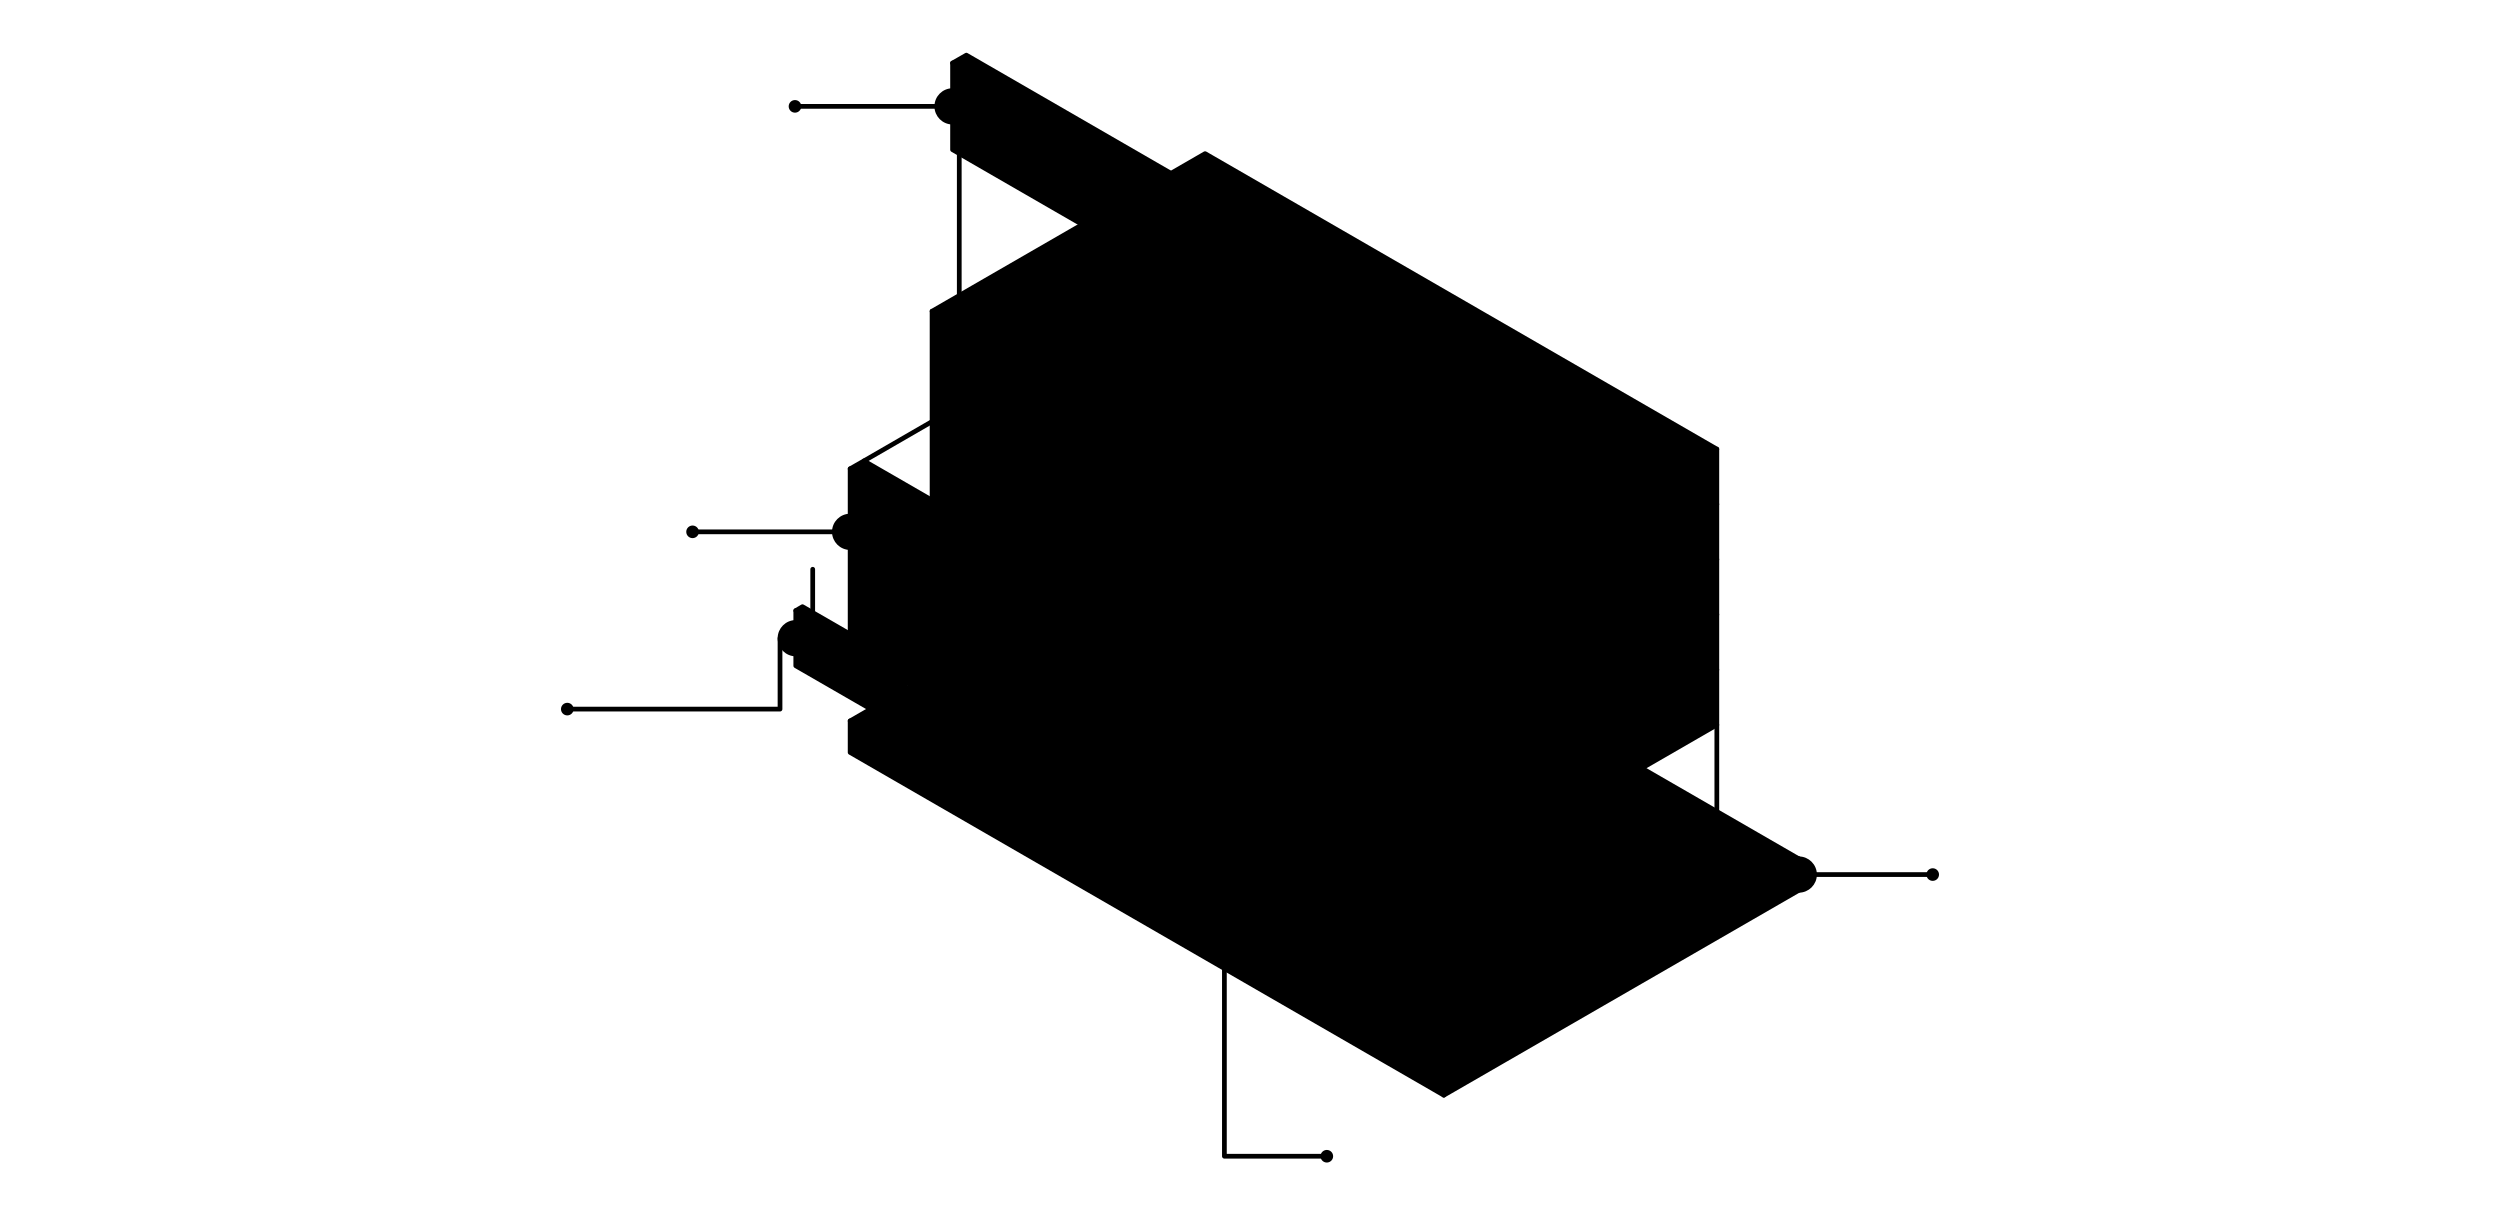
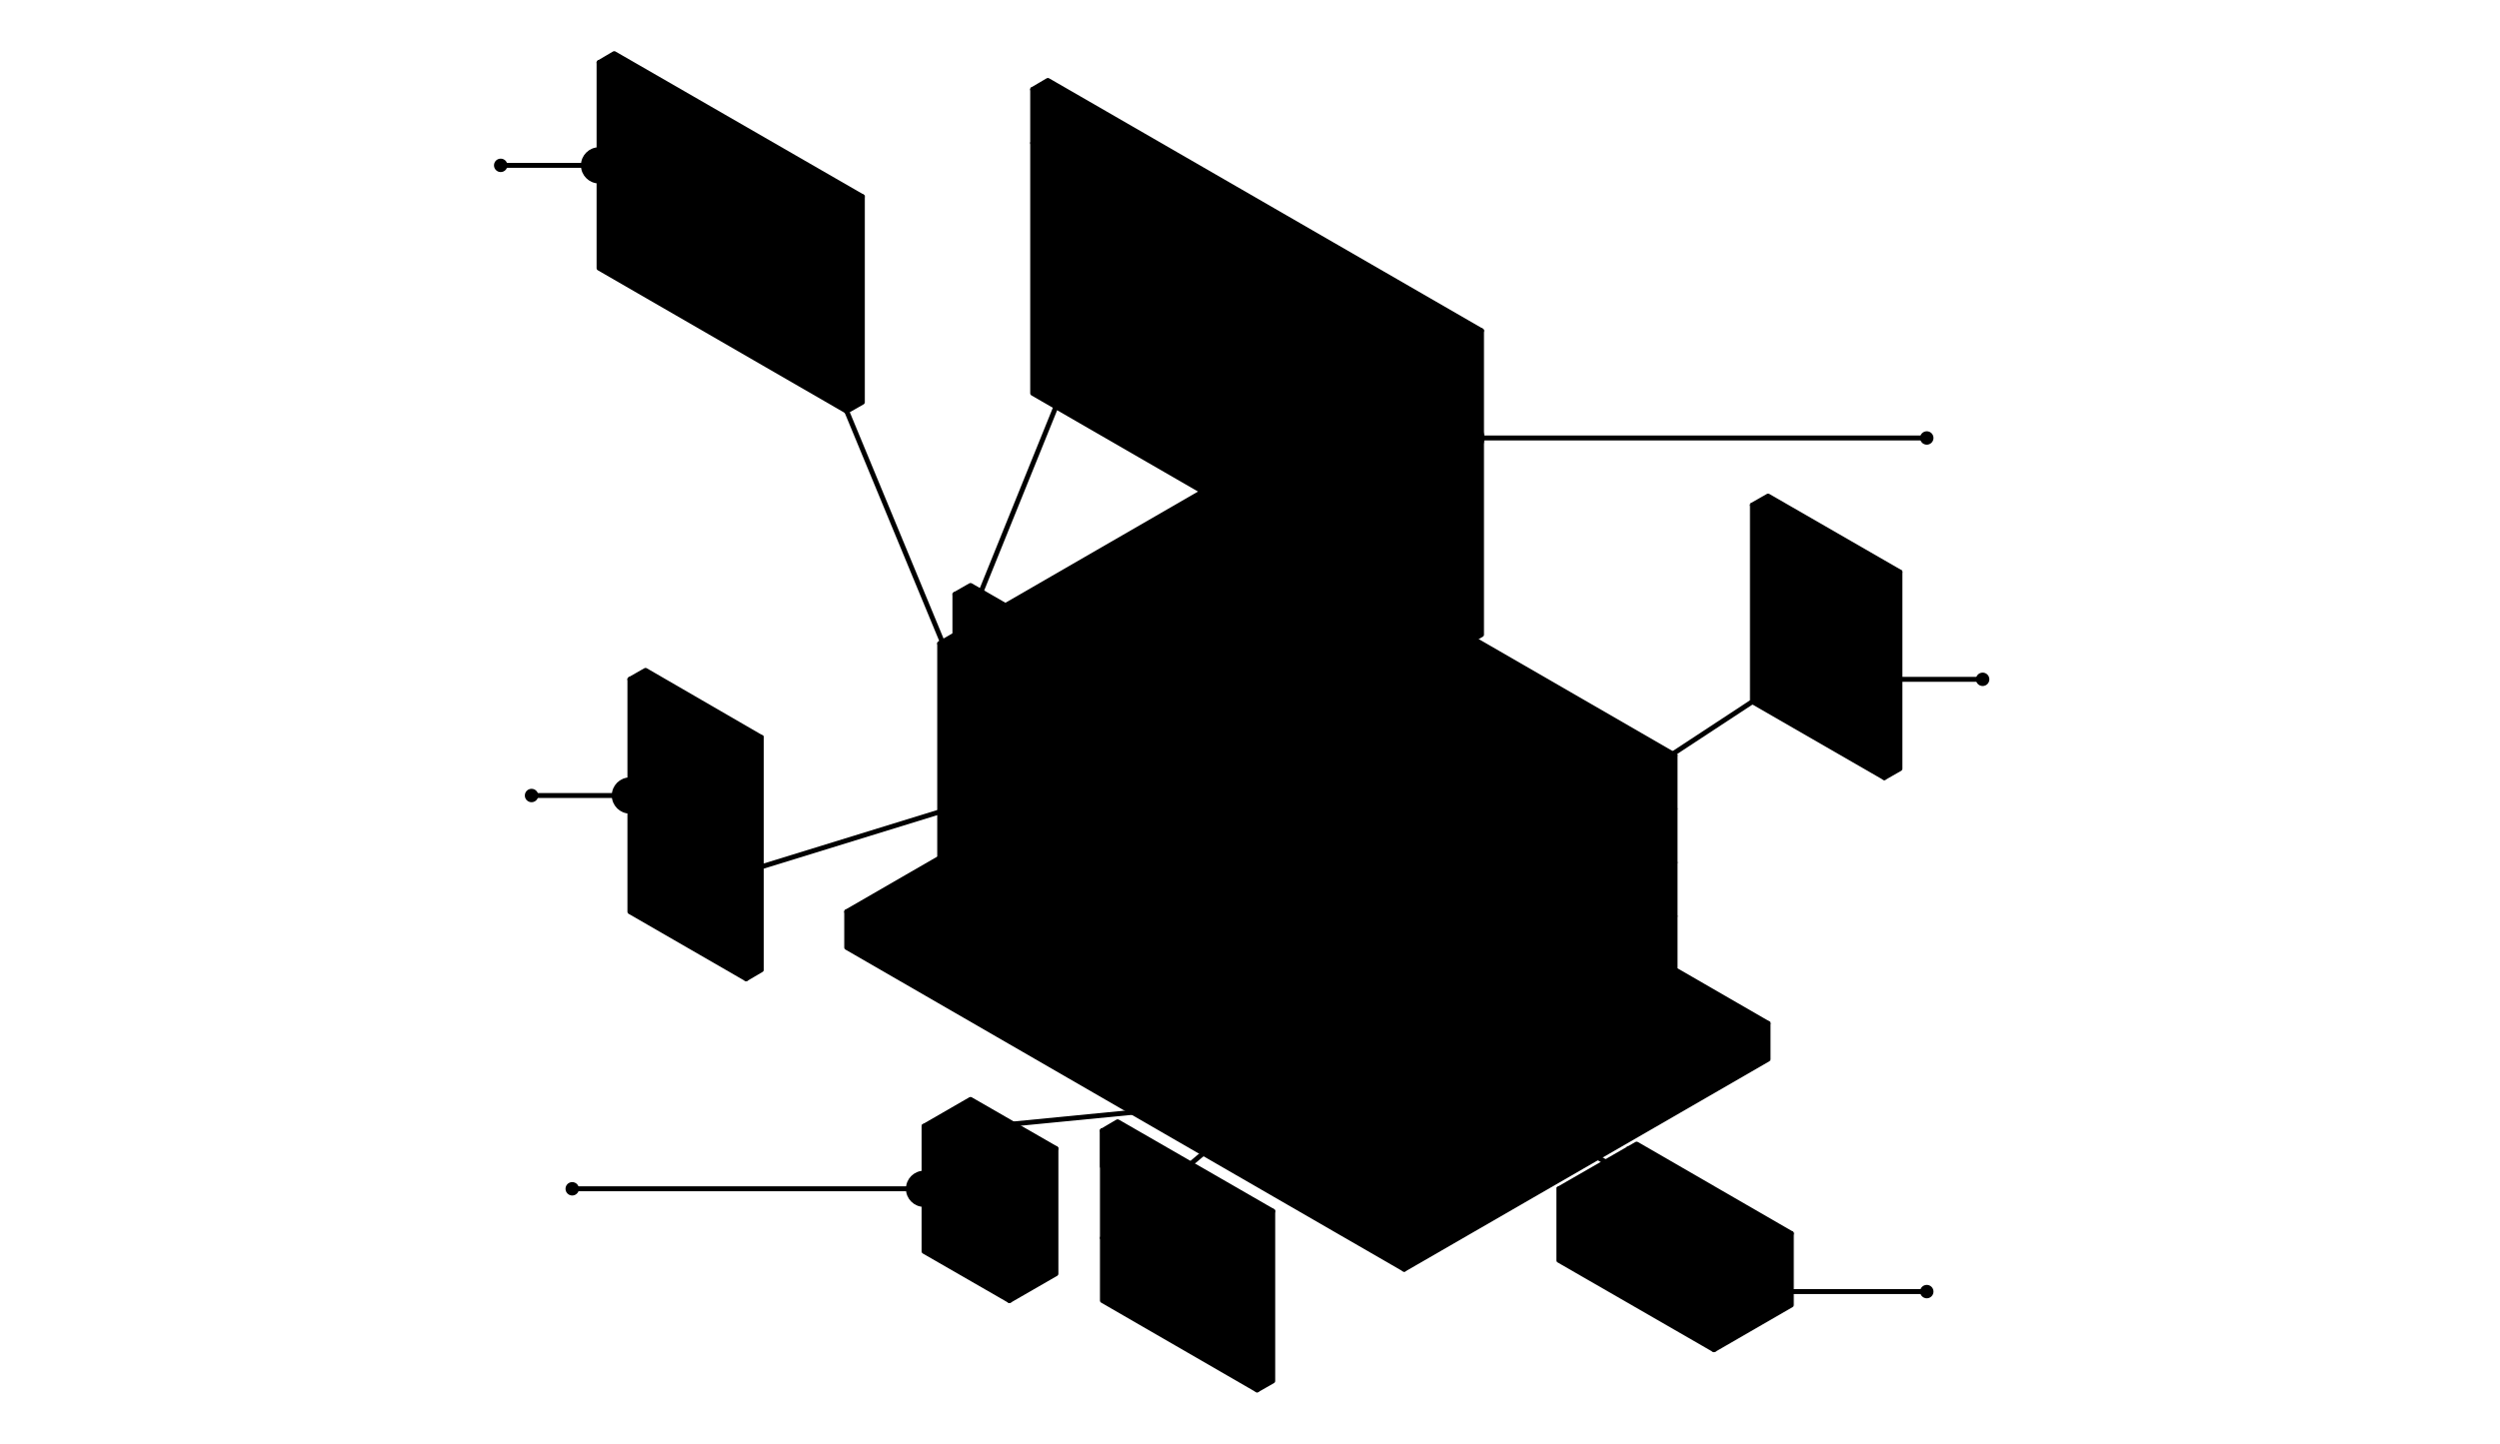
- <svg xmlns="http://www.w3.org/2000/svg" viewBox="-305.9 -109 634.6 309.5">
-   <g fill="none" stroke-width="1.2" stroke-linejoin="round" stroke-linecap="round">
-     <g class="part base">
-       <polygon class="face side" fill="currentColor" stroke="currentColor" points="150.7,117 60.6,169 60.6,161 150.7,109" />
-       <polygon class="face" fill="currentColor" stroke="currentColor" points="-90.1,82 60.6,169 60.6,161 -90.1,74" />
-       <polygon class="face" fill="currentColor" stroke="currentColor" points="0,22 150.7,109 60.6,161 -90.1,74" />
+ <svg xmlns="http://www.w3.org/2000/svg" viewBox="-270.8 -169 559 323">
+   <g fill="none" stroke-width="1.1" stroke-linejoin="round" stroke-linecap="round">
+     <g class="assembly">
+       <line class="dash" x1="-34.6" y1="-78" x2="-52" y2="-35" stroke="currentColor" />
+       <line class="dash" x1="52" y1="-28" x2="34.6" y2="15" stroke="currentColor" />
+       <line class="dash" x1="-81.4" y1="-77" x2="-52" y2="-6" stroke="currentColor" />
+       <line class="dash" x1="-103.9" y1="26" x2="-52" y2="10" stroke="currentColor" />
+       <line class="dash" x1="-24.2" y1="108" x2="29.4" y2="63" stroke="currentColor" />
+       <line class="dash" x1="-44.2" y1="82.5" x2="12.1" y2="77" stroke="currentColor" />
+       <line class="dash" x1="95.3" y1="95" x2="69.3" y2="80" stroke="currentColor" />
+       <line class="dash" x1="121.2" y1="-12" x2="95.3" y2="5" stroke="currentColor" />
    </g>
-     <g class="part body">
-       <polygon class="face side" fill="currentColor" stroke="currentColor" points="129.9,75 60.6,115 60.6,45 129.9,5" />
-       <polygon class="face" fill="currentColor" stroke="currentColor" points="-69.3,40 60.6,115 60.6,45 -69.3,-30" />
-       <polygon class="face" fill="currentColor" stroke="currentColor" points="0,-70 129.9,5 60.6,45 -69.3,-30" />
-       <polygon class="face side" fill="currentColor" stroke="currentColor" points="26,17 19.1,21 19.1,11 26,7" />
-       <polygon class="face" fill="currentColor" stroke="currentColor" points="-27.7,-6 19.1,21 19.1,11 -27.7,-16" />
-       <polygon class="face" fill="currentColor" stroke="currentColor" points="-20.8,-20 26,7 19.1,11 -27.7,-16" />
-       <line class="course" x1="129.9" y1="61" x2="60.6" y2="101" stroke="currentColor" />
-       <line class="course" x1="129.9" y1="47" x2="60.6" y2="87" stroke="currentColor" />
-       <line class="course" x1="129.9" y1="33" x2="60.6" y2="73" stroke="currentColor" />
-       <line class="course" x1="129.9" y1="19" x2="60.6" y2="59" stroke="currentColor" />
-       <g class="opening">
-         <polygon fill="none" stroke="currentColor" points="-57.2,37 8.7,75 8.7,29 -57.2,-9" />
-         <polygon fill="none" stroke="currentColor" points="20.8,92 46.8,107 46.8,51 20.8,36" />
-       </g>
+     <g class="service s-tech-checkup" style="--from: -95.5px 43.5px">
+       <polygon class="face side" fill="currentColor" stroke="currentColor" points="154.2,3 150.7,5 150.7,-39 154.2,-41" />
+       <polygon class="face" fill="currentColor" stroke="currentColor" points="121.2,-12 150.7,5 150.7,-39 121.2,-56" />
+       <polygon class="face" fill="currentColor" stroke="currentColor" points="124.7,-58 154.2,-41 150.7,-39 121.2,-56" />
+       <polygon class="face" fill="currentColor" stroke="currentColor" points="131.6,-46 140.3,-41 140.3,-48 131.6,-53" />
+       <polygon class="face" fill="currentColor" stroke="currentColor" points="125.6,-39.5 130.8,-36.5 130.8,-42.5 125.6,-45.5" />
+       <polyline fill="none" stroke="currentColor" points="126.6,-42.1 128,-39.5 129.9,-42" />
+       <line x1="133.4" y1="-38" x2="146.4" y2="-30.5" stroke="currentColor" />
+       <polygon class="face" fill="currentColor" stroke="currentColor" points="125.6,-29.5 130.8,-26.5 130.8,-32.5 125.6,-35.5" />
+       <polyline fill="none" stroke="currentColor" points="126.6,-32.1 128,-29.5 129.9,-32" />
+       <line x1="133.4" y1="-28" x2="146.4" y2="-20.5" stroke="currentColor" />
+       <polygon class="face" fill="currentColor" stroke="currentColor" points="125.6,-19.5 130.8,-16.5 130.8,-22.5 125.6,-25.5" />
+       <line x1="133.4" y1="-18" x2="146.4" y2="-10.5" stroke="currentColor" />
    </g>
-     <g class="part sign">
-       <polygon class="face side" fill="currentColor" stroke="currentColor" points="55.4,-6 52,-4 52,-26 55.4,-28" />
-       <polygon class="face panel" fill="currentColor" stroke="currentColor" points="-64.1,-71 52,-4 52,-26 -64.1,-93" />
-       <polygon class="face" fill="currentColor" stroke="currentColor" points="-60.6,-95 55.4,-28 52,-26 -64.1,-93" />
+     <g class="service s-ai-features" style="--from: 107.2px 113.8px">
+       <polygon class="face side" fill="currentColor" stroke="currentColor" points="-77.9,-79 -81.4,-77 -81.4,-123 -77.9,-125" />
+       <polygon class="face" fill="currentColor" stroke="currentColor" points="-136.8,-109 -81.4,-77 -81.4,-123 -136.8,-155" />
+       <polygon class="face" fill="currentColor" stroke="currentColor" points="-133.4,-157 -77.9,-125 -81.4,-123 -136.8,-155" />
+       <polygon class="face" fill="currentColor" stroke="currentColor" points="-131.6,-134 -102.2,-117 -102.2,-129 -131.6,-146" />
+       <polyline fill="none" stroke="currentColor" points="-128.2,-132 -129.9,-128 -123,-129" />
+       <line x1="-128.2" y1="-138" x2="-107.4" y2="-126" stroke="currentColor" />
+       <polygon class="face" fill="currentColor" stroke="currentColor" points="-117.8,-106 -86.6,-88 -86.6,-101 -117.8,-119" />
+       <polyline fill="none" stroke="currentColor" points="-91.8,-91 -88.3,-84 -95.3,-93" />
+       <line x1="-114.3" y1="-112" x2="-90.1" y2="-98" stroke="currentColor" />
+       <line x1="-114.3" y1="-108" x2="-97" y2="-98" stroke="currentColor" />
    </g>
-     <g class="part window">
-       <polygon class="face side" fill="currentColor" stroke="currentColor" points="-20.8,92 -24.2,94 -24.2,48 -20.8,46" />
-       <polygon class="face panel" fill="currentColor" stroke="currentColor" points="-90.1,56 -24.2,94 -24.2,48 -90.1,10" />
-       <polygon class="face" fill="currentColor" stroke="currentColor" points="-86.6,8 -20.8,46 -24.2,48 -90.1,10" />
-       <polygon fill="none" stroke="currentColor" points="-84.9,53 -29.4,85 -29.4,51 -84.9,19" />
-       <line x1="-57.2" y1="69" x2="-57.2" y2="35" stroke="currentColor" />
+     <g class="service s-websites" style="--from: 4.6px 99.2px">
+       <polygon class="face side" fill="currentColor" stroke="currentColor" points="60.6,-27 57.2,-25 57.2,-93 60.6,-95" />
+       <polygon class="face" fill="currentColor" stroke="currentColor" points="-39.8,-81 57.2,-25 57.2,-93 -39.8,-149" />
+       <polygon class="face" fill="currentColor" stroke="currentColor" points="-36.4,-151 60.6,-95 57.2,-93 -39.8,-149" />
+       <line x1="-39.8" y1="-137" x2="57.2" y2="-81" stroke="currentColor" />
+       <polygon class="face" fill="currentColor" stroke="currentColor" points="-32.9,-136 32.9,-98 32.9,-104 -32.9,-142" />
+       <polygon class="face" fill="currentColor" stroke="currentColor" points="30.1,-102.6 30.1,-103.2 29.8,-103.8 29.5,-104.4 29.1,-104.9 28.6,-105.3 28.1,-105.5 27.7,-105.5 27.3,-105.3 27.1,-104.9 27,-104.4 27.1,-103.8 27.3,-103.2 27.7,-102.6 28.1,-102.1 28.6,-101.7 29.1,-101.5 29.5,-101.5 29.8,-101.7 30.1,-102.1" />
+       <polygon class="hl" fill="currentColor" stroke="currentColor" points="-32.9,-119 15.6,-91 15.6,-98 -32.9,-126" />
+       <line x1="-32.9" y1="-115" x2="43.3" y2="-71" stroke="currentColor" />
+       <polygon class="face" fill="currentColor" stroke="currentColor" points="-32.9,-105 15.6,-77 15.6,-84 -32.9,-112" />
+       <line x1="-32.9" y1="-101" x2="43.3" y2="-57" stroke="currentColor" />
+       <polygon class="face" fill="currentColor" stroke="currentColor" points="-32.9,-91 15.6,-63 15.6,-70 -32.9,-98" />
+       <line x1="-32.9" y1="-87" x2="43.3" y2="-43" stroke="currentColor" />
    </g>
-     <g class="part hang">
-       <polygon class="face side" fill="currentColor" stroke="currentColor" points="-76.2,74 -77.9,75 -77.9,61 -76.2,60" />
-       <polygon class="face panel" fill="currentColor" stroke="currentColor" points="-103.9,60 -77.9,75 -77.9,61 -103.9,46" />
-       <polygon class="face" fill="currentColor" stroke="currentColor" points="-102.2,45 -76.2,60 -77.9,61 -103.9,46" />
-       <line x1="-99.6" y1="47.5" x2="-99.6" y2="35.5" stroke="currentColor" />
-       <line x1="-80.5" y1="58.5" x2="-80.5" y2="46.5" stroke="currentColor" />
+     <g class="shop">
+       <polygon class="face side" fill="currentColor" stroke="currentColor" points="124.7,68 43.3,115 43.3,107 124.7,60" />
+       <polygon class="face" fill="currentColor" stroke="currentColor" points="-81.4,43 43.3,115 43.3,107 -81.4,35" />
+       <polygon class="face" fill="currentColor" stroke="currentColor" points="0,-12 124.7,60 43.3,107 -81.4,35" />
+       <polygon class="face side" fill="currentColor" stroke="currentColor" points="103.9,60 43.3,95 43.3,35 103.9,0" />
+       <polygon class="face" fill="currentColor" stroke="currentColor" points="-60.6,35 43.3,95 43.3,35 -60.6,-25" />
+       <polygon class="face" fill="currentColor" stroke="currentColor" points="0,-60 103.9,0 43.3,35 -60.6,-25" />
+       <polygon class="face side" fill="currentColor" stroke="currentColor" points="15.6,11 8.7,15 8.7,6 15.6,2" />
+       <polygon class="face" fill="currentColor" stroke="currentColor" points="-26,-5 8.7,15 8.7,6 -26,-14" />
+       <polygon class="face" fill="currentColor" stroke="currentColor" points="-19.1,-18 15.6,2 8.7,6 -26,-14" />
+       <polygon class="face side" fill="currentColor" stroke="currentColor" points="39.8,29 36.4,31 36.4,18 39.8,16" />
+       <polygon class="face sign" fill="currentColor" stroke="currentColor" points="-57.2,-23 36.4,31 36.4,18 -57.2,-36" />
+       <polygon class="face" fill="currentColor" stroke="currentColor" points="-53.7,-38 39.8,16 36.4,18 -57.2,-36" />
+       <polygon class="face" fill="currentColor" stroke="currentColor" points="-52,32 -3.5,60 -3.5,22 -52,-6" />
+       <line x1="-27.7" y1="46" x2="-27.7" y2="8" stroke="currentColor" />
+       <polygon class="face" fill="currentColor" stroke="currentColor" points="8.7,75 29.4,87 29.4,41 8.7,29" />
+       <line class="course" x1="103.9" y1="48" x2="43.3" y2="83" stroke="currentColor" />
+       <line class="course" x1="103.9" y1="36" x2="43.3" y2="71" stroke="currentColor" />
+       <line class="course" x1="103.9" y1="24" x2="43.3" y2="59" stroke="currentColor" />
+       <line class="course" x1="103.9" y1="12" x2="43.3" y2="47" stroke="currentColor" />
    </g>
-     <g class="part door">
-       <polygon class="face side" fill="currentColor" stroke="currentColor" points="17.3,124 13.9,126 13.9,70 17.3,68" />
-       <polygon class="face panel" fill="currentColor" stroke="currentColor" points="-12.1,111 13.9,126 13.9,70 -12.1,55" />
-       <polygon class="face" fill="currentColor" stroke="currentColor" points="-8.7,53 17.3,68 13.9,70 -12.1,55" />
-       <polygon fill="none" stroke="currentColor" points="-7.8,83.5 9.5,93.5 9.5,73.5 -7.8,63.5" />
-       <circle fill="currentColor" cx="7.8" cy="96.5" r="1.4" />
+     <g class="service s-care-and-rescue" style="--from: -69.9px -78.1px">
+       <polygon class="face side" fill="currentColor" stroke="currentColor" points="129.9,123 112.6,133 112.6,117 129.9,107" />
+       <polygon class="face" fill="currentColor" stroke="currentColor" points="77.9,113 112.6,133 112.6,117 77.9,97" />
+       <polygon class="face" fill="currentColor" stroke="currentColor" points="95.3,87 129.9,107 112.6,117 77.9,97" />
+       <polyline fill="none" stroke="currentColor" points="93.5,96 93.5,88 114.3,100 114.3,108" />
+       <polygon class="face" fill="currentColor" stroke="currentColor" points="92.7,112.5 97.9,115.5 97.9,111.5 92.7,108.5" />
    </g>
-     <g class="assembly">
-       <line class="dash" x1="-69.3" y1="40" x2="-69.3" y2="74" stroke="currentColor" />
-       <line class="dash" x1="60.6" y1="115" x2="60.6" y2="149" stroke="currentColor" />
-       <line class="dash" x1="129.9" y1="75" x2="129.9" y2="109" stroke="currentColor" />
-       <line class="dash" x1="-62.4" y1="-26" x2="-62.4" y2="-72" stroke="currentColor" />
-       <line class="dash" x1="53.7" y1="41" x2="53.7" y2="-5" stroke="currentColor" />
-       <line class="dash" x1="-57.2" y1="37" x2="-86.6" y2="54" stroke="currentColor" />
-       <line class="dash" x1="8.7" y1="75" x2="-20.8" y2="92" stroke="currentColor" />
-       <line class="dash" x1="-57.2" y1="-9" x2="-86.6" y2="8" stroke="currentColor" />
-       <line class="dash" x1="20.8" y1="92" x2="-8.7" y2="109" stroke="currentColor" />
-       <line class="dash" x1="46.8" y1="107" x2="17.3" y2="124" stroke="currentColor" />
-       <line class="dash" x1="20.8" y1="36" x2="-8.7" y2="53" stroke="currentColor" />
+     <g class="service s-integrations" style="--from: 38.6px -78.7px">
+       <polygon class="face side" fill="currentColor" stroke="currentColor" points="13.9,140 10.4,142 10.4,104 13.9,102" />
+       <polygon class="face" fill="currentColor" stroke="currentColor" points="-24.2,122 10.4,142 10.4,104 -24.2,84" />
+       <polygon class="face" fill="currentColor" stroke="currentColor" points="-20.8,82 13.9,102 10.4,104 -24.2,84" />
+       <polygon class="face" fill="currentColor" stroke="currentColor" points="-24.2,92 10.4,112 10.4,104 -24.2,84" />
+       <polygon class="face" fill="currentColor" stroke="currentColor" points="-21.7,120.5 -15.6,124 -15.6,118 -21.7,114.5" />
+       <polygon class="face" fill="currentColor" stroke="currentColor" points="-21.7,111.5 -15.6,115 -15.6,109 -21.7,105.5" />
+       <polygon class="face" fill="currentColor" stroke="currentColor" points="-21.7,102.5 -15.6,106 -15.6,100 -21.7,96.5" />
+       <polygon class="face" fill="currentColor" stroke="currentColor" points="-13.9,125 -7.8,128.5 -7.8,122.5 -13.9,119" />
+       <polygon class="face" fill="currentColor" stroke="currentColor" points="-13.9,116 -7.8,119.5 -7.8,113.5 -13.9,110" />
+       <polygon class="face" fill="currentColor" stroke="currentColor" points="-13.9,107 -7.8,110.5 -7.8,104.5 -13.9,101" />
+       <polygon class="face" fill="currentColor" stroke="currentColor" points="-6.1,129.5 0,133 0,127 -6.1,123.5" />
+       <polygon class="face booked" fill="currentColor" stroke="currentColor" points="-6.1,120.5 0,124 0,118 -6.1,114.5" />
+       <polygon class="face" fill="currentColor" stroke="currentColor" points="-6.1,111.5 0,115 0,109 -6.1,105.5" />
+       <polygon class="face" fill="currentColor" stroke="currentColor" points="1.7,134 7.8,137.5 7.8,131.5 1.7,128" />
+       <polygon class="face" fill="currentColor" stroke="currentColor" points="1.7,125 7.8,128.5 7.8,122.5 1.7,119" />
+       <polygon class="face" fill="currentColor" stroke="currentColor" points="1.7,116 7.8,119.5 7.8,113.5 1.7,110" />
+       <polygon class="face side" fill="currentColor" stroke="currentColor" points="-34.6,116 -45,122 -45,94 -34.6,88" />
+       <polygon class="face" fill="currentColor" stroke="currentColor" points="-64.1,111 -45,122 -45,94 -64.1,83" />
+       <polygon class="face" fill="currentColor" stroke="currentColor" points="-53.7,77 -34.6,88 -45,94 -64.1,83" />
+       <polygon class="face" fill="currentColor" stroke="currentColor" points="-61.5,94.5 -47.6,102.5 -47.6,95.5 -61.5,87.5" />
+       <polygon class="face" fill="currentColor" stroke="currentColor" points="-60.6,108 -58,109.5 -58,106.5 -60.6,105" />
+       <polygon class="face" fill="currentColor" stroke="currentColor" points="-60.6,103 -58,104.5 -58,101.5 -60.6,100" />
+       <polygon class="face" fill="currentColor" stroke="currentColor" points="-56.3,110.5 -53.7,112 -53.7,109 -56.3,107.5" />
+       <polygon class="face" fill="currentColor" stroke="currentColor" points="-56.3,105.5 -53.7,107 -53.7,104 -56.3,102.5" />
+       <polygon class="face" fill="currentColor" stroke="currentColor" points="-52,113 -49.4,114.5 -49.4,111.5 -52,110" />
+       <polygon class="face" fill="currentColor" stroke="currentColor" points="-52,108 -49.4,109.5 -49.4,106.5 -52,105" />
+     </g>
+     <g class="service s-custom-web-apps" style="--from: 116px 3.6px">
+       <polygon class="face side" fill="currentColor" stroke="currentColor" points="-100.5,48 -103.9,50 -103.9,-2 -100.5,-4" />
+       <polygon class="face" fill="currentColor" stroke="currentColor" points="-129.9,35 -103.9,50 -103.9,-2 -129.9,-17" />
+       <polygon class="face" fill="currentColor" stroke="currentColor" points="-126.4,-19 -100.5,-4 -103.9,-2 -129.9,-17" />
+       <polygon class="face" fill="currentColor" stroke="currentColor" points="-127.3,31.5 -106.5,43.5 -106.5,2.5 -127.3,-9.5" />
+       <line x1="-119.5" y1="-8" x2="-114.3" y2="-5" stroke="currentColor" />
+       <polygon class="face" fill="currentColor" stroke="currentColor" points="-127.3,-3.5 -106.5,8.5 -106.5,2.5 -127.3,-9.5" />
+       <polygon class="face" fill="currentColor" stroke="currentColor" points="-124.7,9 -109.1,18 -109.1,11 -124.7,2" />
+       <polygon class="face" fill="currentColor" stroke="currentColor" points="-124.7,19 -109.1,28 -109.1,21 -124.7,12" />
+       <polygon class="face" fill="currentColor" stroke="currentColor" points="-124.7,29 -109.1,38 -109.1,33 -124.7,24" />
    </g>
    <g class="callouts">
-       <g class="callout c-sign">
-         <circle class="face" fill="currentColor" stroke="currentColor" cx="-64.1" cy="-82" r="4" />
-         <polyline fill="none" stroke="currentColor" points="-68.1,-82 -104.1,-82" />
-         <circle fill="currentColor" cx="-104.1" cy="-82" r="1.6" />
+       <g class="callout c-tech-checkup">
+         <circle class="face" fill="currentColor" stroke="currentColor" cx="150.7" cy="-17" r="3.5" />
+         <line x1="154.2" y1="-17" x2="172.7" y2="-17" stroke="currentColor" />
+         <circle fill="currentColor" cx="172.7" cy="-17" r="1.5" />
      </g>
-       <g class="callout c-window">
-         <circle class="face" fill="currentColor" stroke="currentColor" cx="-90.1" cy="26" r="4" />
-         <polyline fill="none" stroke="currentColor" points="-94.1,26 -130.1,26" />
-         <circle fill="currentColor" cx="-130.1" cy="26" r="1.6" />
+       <g class="callout c-ai-features">
+         <circle class="face" fill="currentColor" stroke="currentColor" cx="-136.8" cy="-132" r="3.5" />
+         <line x1="-140.3" y1="-132" x2="-158.8" y2="-132" stroke="currentColor" />
+         <circle fill="currentColor" cx="-158.8" cy="-132" r="1.5" />
      </g>
-       <g class="callout c-hang">
-         <circle class="face" fill="currentColor" stroke="currentColor" cx="-103.9" cy="53" r="4" />
-         <polyline fill="none" stroke="currentColor" points="-107.9,53 -107.9,71 -161.9,71" />
-         <circle fill="currentColor" cx="-161.9" cy="71" r="1.6" />
+       <g class="callout c-websites">
+         <circle class="face" fill="currentColor" stroke="currentColor" cx="57.2" cy="-71" r="3.5" />
+         <line x1="60.7" y1="-71" x2="160.2" y2="-71" stroke="currentColor" />
+         <circle fill="currentColor" cx="160.2" cy="-71" r="1.5" />
      </g>
-       <g class="callout c-door">
-         <circle class="face" fill="currentColor" stroke="currentColor" cx="0.9" cy="114.5" r="4" />
-         <polyline fill="none" stroke="currentColor" points="4.9,114.5 4.9,184.5 30.9,184.5" />
-         <circle fill="currentColor" cx="30.9" cy="184.5" r="1.6" />
+       <g class="callout c-care-and-rescue">
+         <circle class="face" fill="currentColor" stroke="currentColor" cx="121.2" cy="120" r="3.5" />
+         <line x1="124.7" y1="120" x2="160.2" y2="120" stroke="currentColor" />
+         <circle fill="currentColor" cx="160.2" cy="120" r="1.5" />
      </g>
-       <g class="callout c-base">
-         <circle class="face" fill="currentColor" stroke="currentColor" cx="150.7" cy="113" r="4" />
-         <polyline fill="none" stroke="currentColor" points="154.7,113 184.7,113" />
-         <circle fill="currentColor" cx="184.7" cy="113" r="1.6" />
+       <g class="callout c-integrations">
+         <circle class="face" fill="currentColor" stroke="currentColor" cx="-64.1" cy="97" r="3.5" />
+         <line x1="-67.6" y1="97" x2="-142.8" y2="97" stroke="currentColor" />
+         <circle fill="currentColor" cx="-142.8" cy="97" r="1.5" />
+       </g>
+       <g class="callout c-custom-web-apps">
+         <circle class="face" fill="currentColor" stroke="currentColor" cx="-129.9" cy="9" r="3.5" />
+         <line x1="-133.4" y1="9" x2="-151.9" y2="9" stroke="currentColor" />
+         <circle fill="currentColor" cx="-151.9" cy="9" r="1.5" />
      </g>
    </g>
  </g>
</svg>
